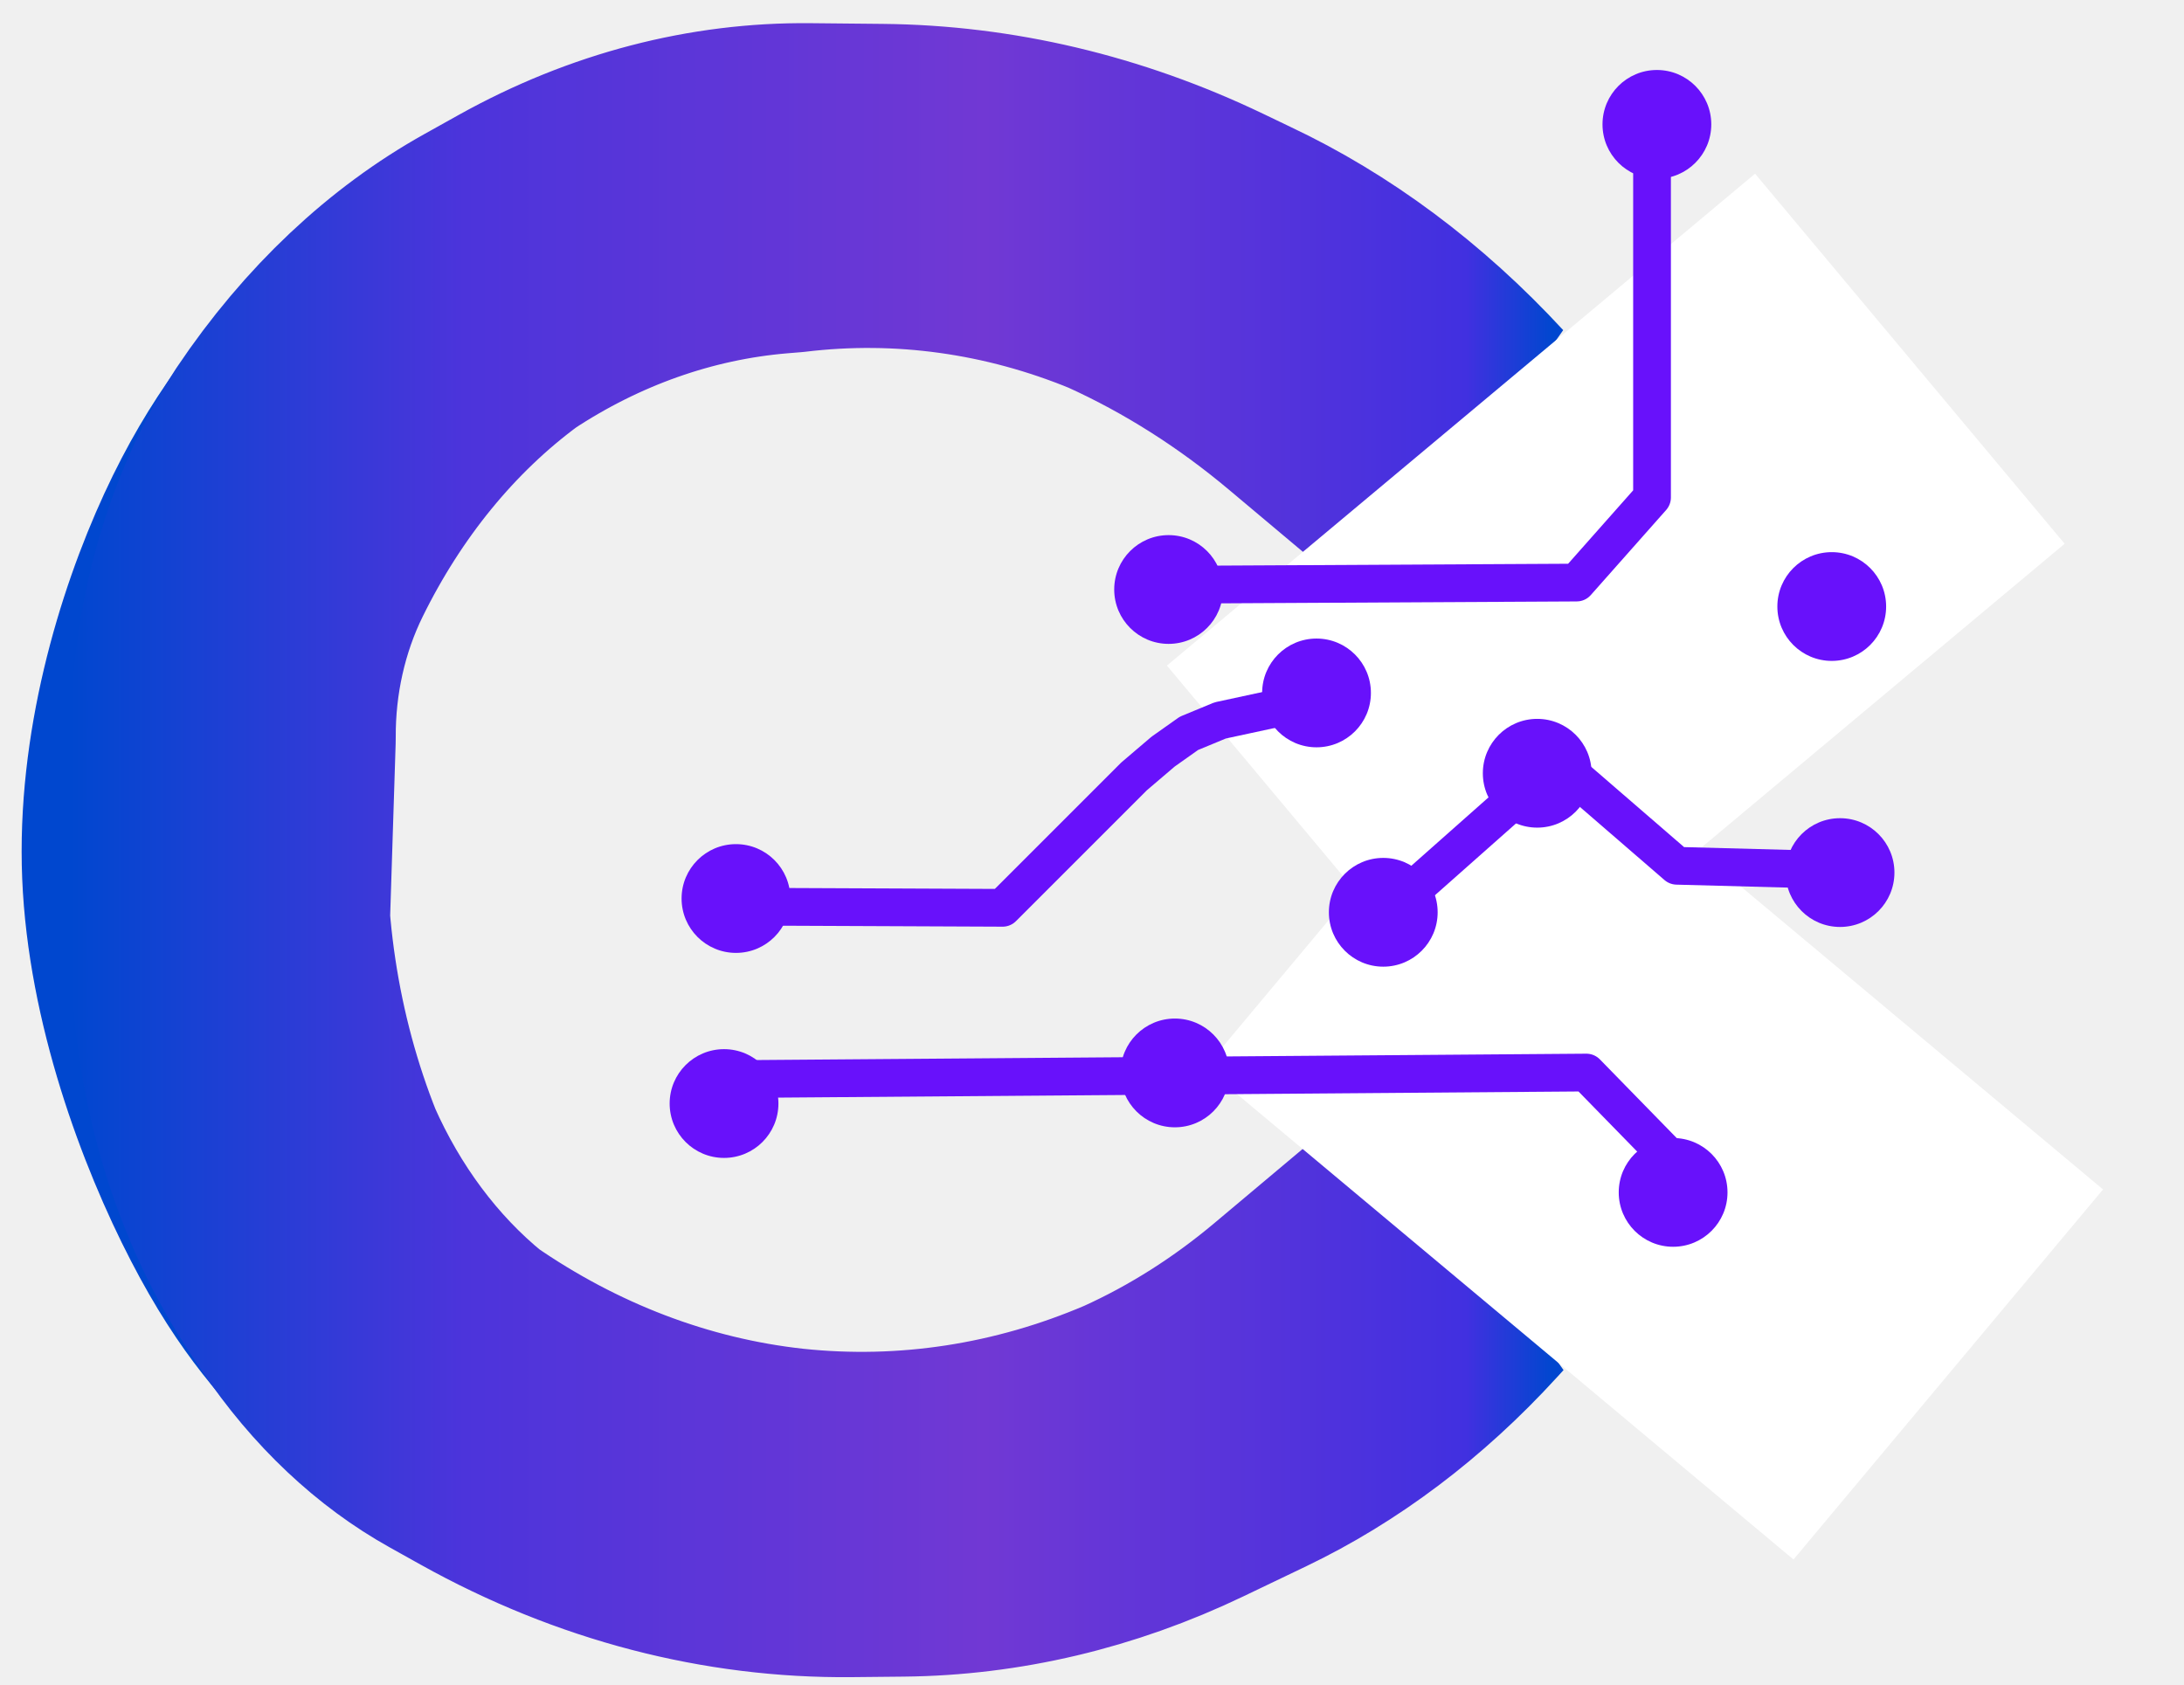
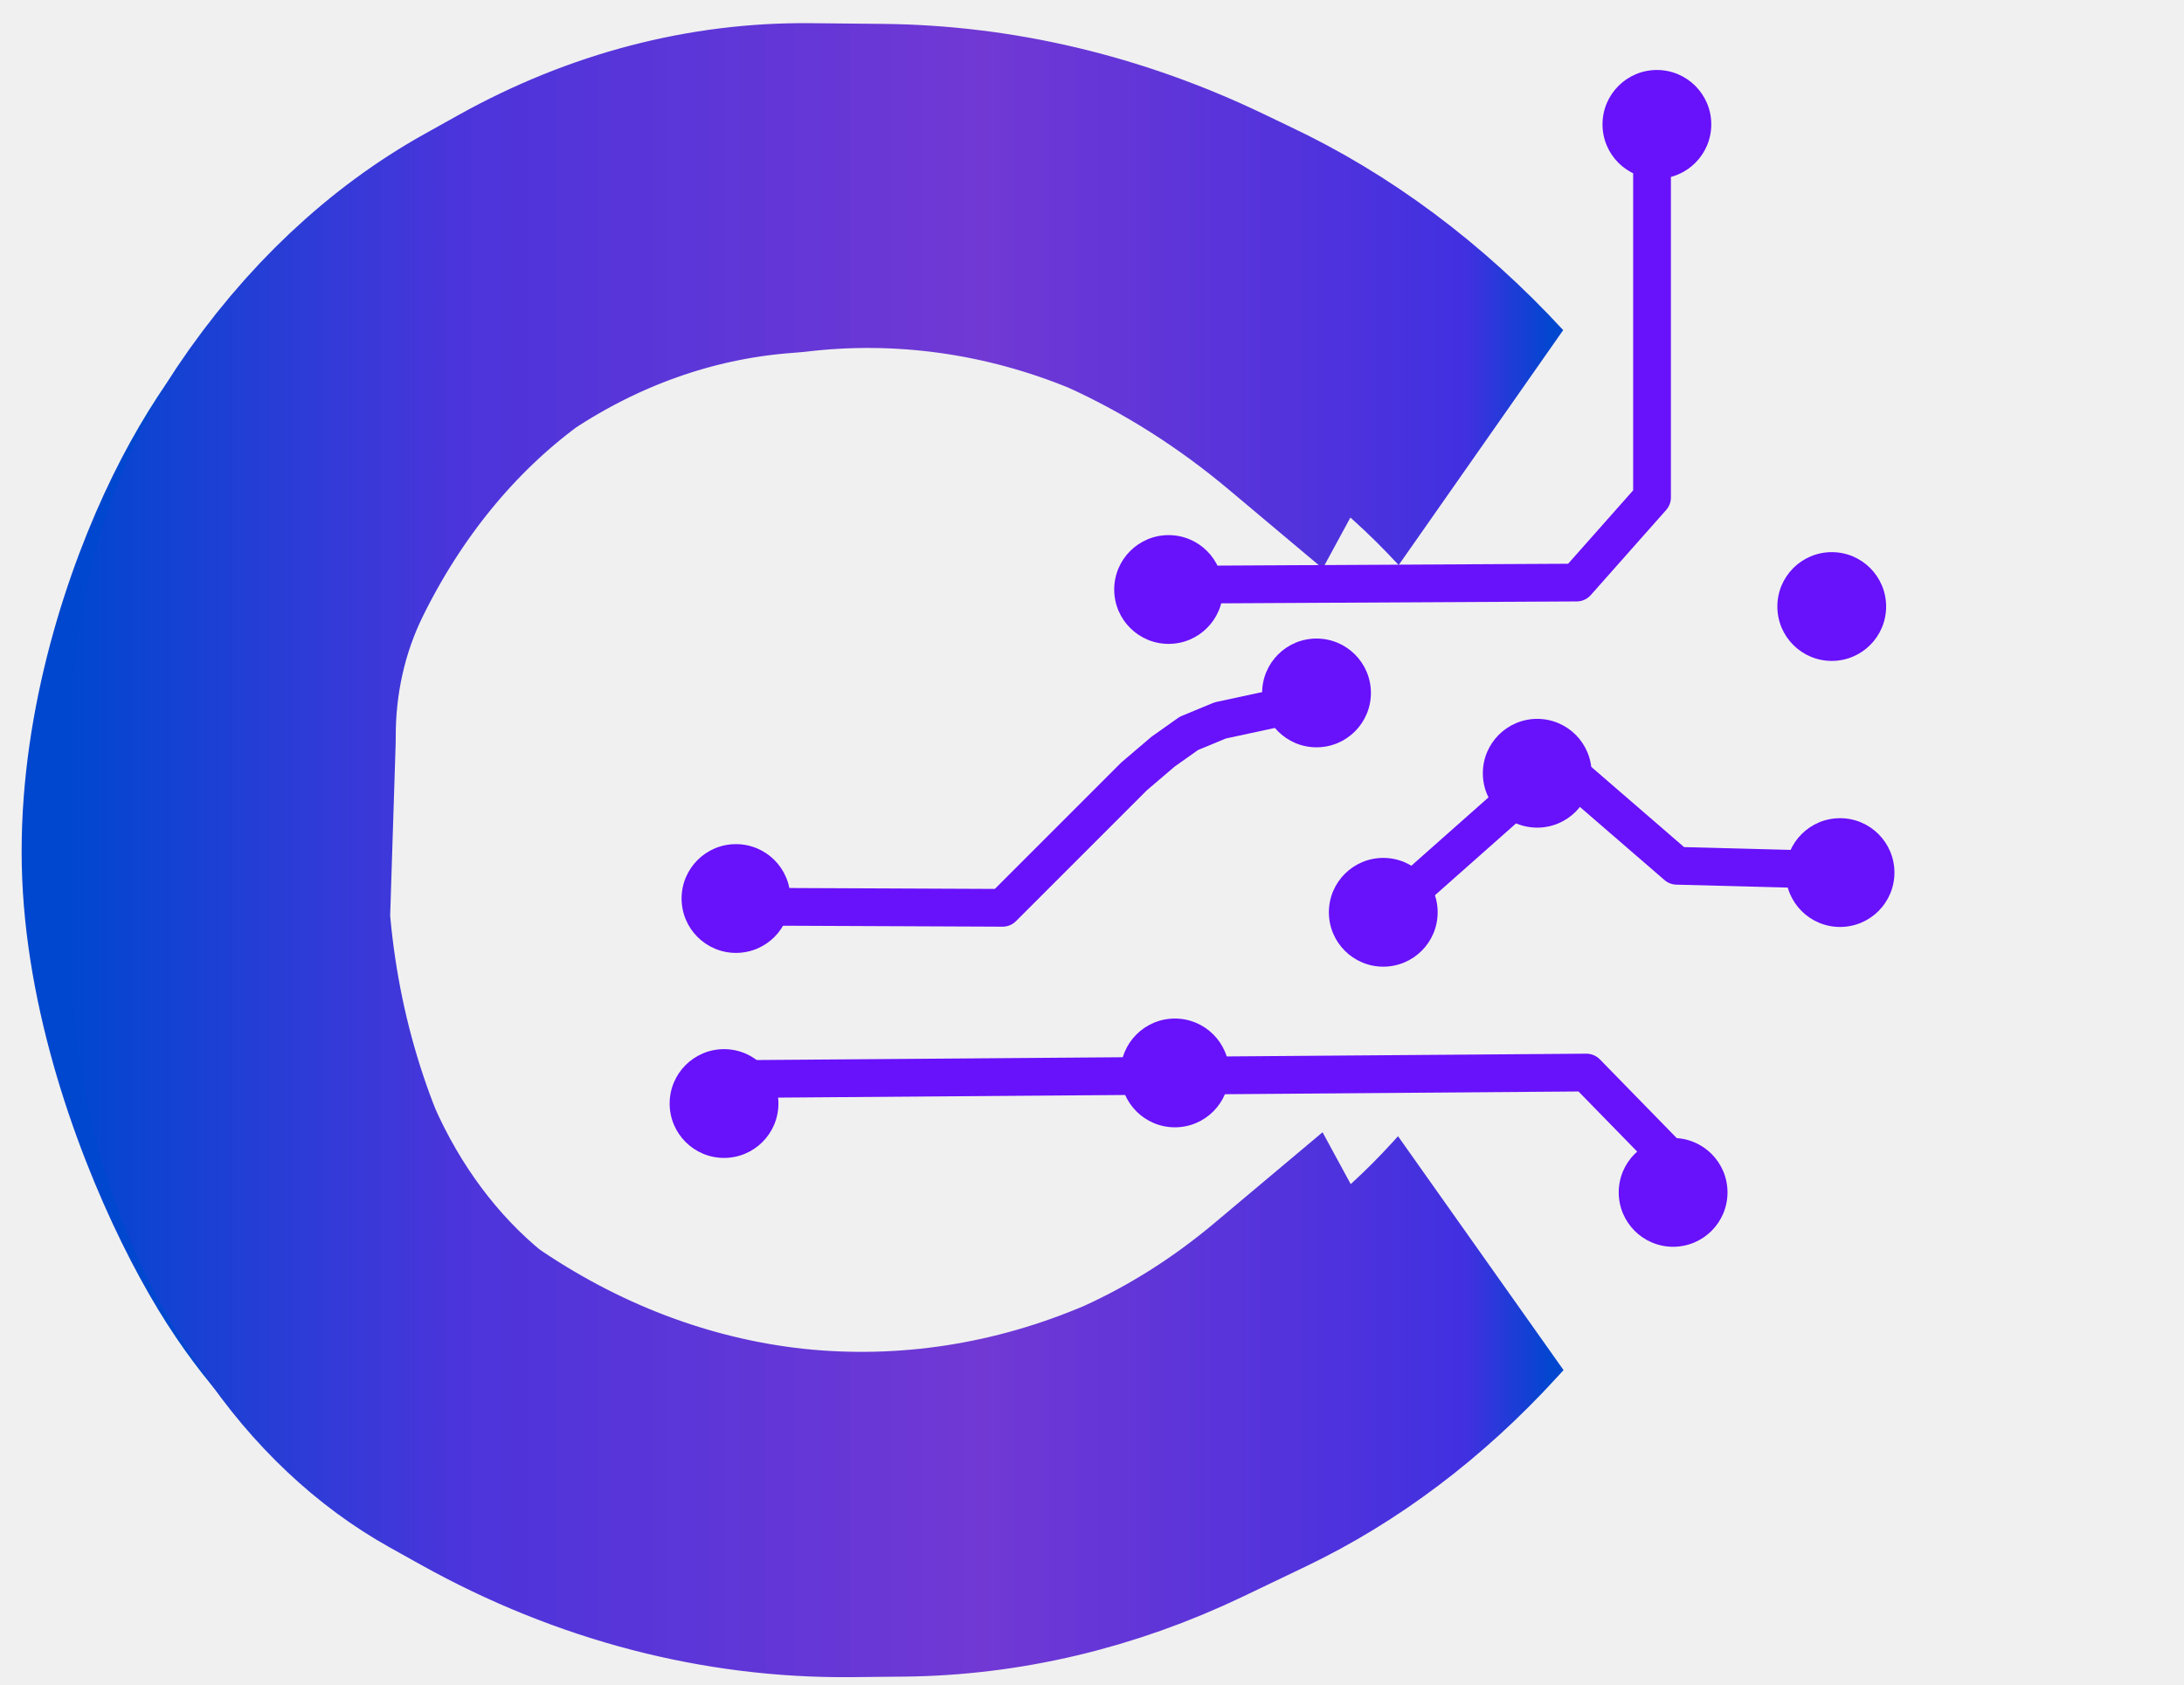
<svg xmlns="http://www.w3.org/2000/svg" xmlns:xlink="http://www.w3.org/1999/xlink" width="46.302mm" height="35.719mm" viewBox="0 0 46.302 35.719" version="1.1" id="svg1" xml:space="preserve">
  <defs id="defs1">
    <linearGradient id="linearGradient29">
      <stop style="stop-color:#0047cf;stop-opacity:1;" offset="0" id="stop30" />
      <stop style="stop-color:#4c34db;stop-opacity:1;" offset="0.264" id="stop35" />
      <stop style="stop-color:#7138d4;stop-opacity:1;" offset="0.612" id="stop34" />
      <stop style="stop-color:#4130e0;stop-opacity:1;" offset="0.935" id="stop36" />
      <stop style="stop-color:#0047cf;stop-opacity:1;" offset="0.993" id="stop33" />
    </linearGradient>
    <linearGradient xlink:href="#linearGradient29" id="linearGradient31" x1="49.249" y1="108.26" x2="88.62" y2="108.26" gradientUnits="userSpaceOnUse" spreadMethod="pad" />
  </defs>
  <g id="layer1" style="display:inline">
    <g id="use7" style="stroke:#6811fb;stroke-opacity:1" transform="matrix(1,0,0,-1,-50.41606,126.6597)">
      <path style="display:inline;fill:none;fill-opacity:1;fill-rule:evenodd;stroke:#0047cf;stroke-width:1.9;stroke-linecap:butt;stroke-linejoin:round;stroke-dasharray:none;stroke-dashoffset:0;stroke-opacity:1" d="m 55.796,97.191 c -0.986,1.138 -1.971,2.276 -2.891,4.271 -0.919,1.995 -1.772,4.848 -1.653,7.729 0.119,2.881 1.21,5.791 2.199,7.703 0.989,1.912 1.877,2.826 2.764,3.74" id="path36" transform="matrix(1,0,0,-1,0.5839804,217.2575)" />
      <path id="path23" style="fill:none;fill-opacity:1;stroke:url(#linearGradient31);stroke-width:6.6;stroke-linecap:butt;stroke-linejoin:round;stroke-dasharray:none;stroke-dashoffset:0;stroke-opacity:1" transform="matrix(0.8045683,0,0,1.000956,12.26343,0.2699796)" d="m 84.116,99.55 -2.853,-1.926 a 19.162,19.162 27.007 0 0 -4.173,-2.127 21.434,21.434 7.042 0 0 -8.789,-1.086 21.031,21.031 162.952 0 0 -8.381,2.57 11.997,11.997 132.841 0 0 -3.946,4.255 15.656,15.656 100.606 0 0 -1.58,8.438 l -0.01,0.257 M 86.439,99.724 86.271,99.576 A 18.65,18.65 31.218 0 0 80.655,96.172 L 79.001,95.535 A 22.154,22.154 10.767 0 0 71.211,94.054 l -1.365,-0.011 a 23.976,23.976 168.165 0 0 -9.992,2.094 l -0.816,0.366 a 10.542,10.542 142.858 0 0 -3.785,2.867 l -0.247,0.297 a 10.459,10.459 110.184 0 0 -2.428,6.605 l -0.028,3.109 m 31.571,7.581 -2.472,1.669 a 22.898,22.898 152.993 0 1 -4.987,2.542 20.297,20.297 173.633 0 1 -8.334,0.93 l -0.379,-0.025 a 17.35,17.35 15.886 0 1 -6.956,-1.98 15.229,15.229 44.551 0 1 -5.25,-5.168 8.117,8.117 74.425 0 1 -1.195,-4.287 l -0.161,-4.061 m 32.056,10.206 a 20.5,20.5 149.081 0 1 -6.193,3.709 l -0.731,0.282 a 25.185,25.185 169.233 0 1 -8.856,1.684 l -1.909,0.015 a 18.95,18.95 11.835 0 1 -7.898,-1.655 l -0.901,-0.404 a 14.879,14.879 37.142 0 1 -5.342,-4.046 9.16,9.16 70.764 0 1 -2.031,-5.82 l -0.031,-3.421" />
    </g>
-     <rect style="fill:#ffffff;fill-opacity:1;stroke:none;stroke-width:6.6;stroke-linecap:butt;stroke-linejoin:round;stroke-dasharray:none;stroke-dashoffset:0;stroke-opacity:1" id="rect7" width="10.229" x="-0.969" y="34.124" ry="0" height="16.256" transform="rotate(-50.09116)" />
-     <rect style="fill:#ffffff;fill-opacity:1;stroke:none;stroke-width:6.6;stroke-linecap:butt;stroke-linejoin:round;stroke-dasharray:none;stroke-dashoffset:0;stroke-opacity:1" id="rect7-6" width="10.229" x="26.697" y="9.923" ry="0" height="16.256" transform="matrix(0.641568,0.7670662,0.7670662,-0.641568,0,0)" />
-   </g>
-   <g id="layer3" style="display:inline">
    <circle style="fill:#6811fb;fill-opacity:1;stroke:none;stroke-width:6.6;stroke-linecap:butt;stroke-linejoin:round;stroke-dasharray:none;stroke-dashoffset:0;stroke-opacity:1" id="path7" cx="35.127" cy="2.637" r="1.153" />
    <circle style="fill:#6811fb;fill-opacity:1;stroke:none;stroke-width:6.6;stroke-linecap:butt;stroke-linejoin:round;stroke-dasharray:none;stroke-dashoffset:0;stroke-opacity:1" id="path7-8" cx="24.775" cy="12.499" r="1.153" />
    <circle style="fill:#6811fb;fill-opacity:1;stroke:none;stroke-width:6.6;stroke-linecap:butt;stroke-linejoin:round;stroke-dasharray:none;stroke-dashoffset:0;stroke-opacity:1" id="path7-87" cx="27.911" cy="14.692" r="1.153" />
    <circle style="fill:#6811fb;fill-opacity:1;stroke:none;stroke-width:6.6;stroke-linecap:butt;stroke-linejoin:round;stroke-dasharray:none;stroke-dashoffset:0;stroke-opacity:1" id="path7-7" cx="38.834" cy="12.86" r="1.153" />
    <circle style="fill:#6811fb;fill-opacity:1;stroke:none;stroke-width:6.6;stroke-linecap:butt;stroke-linejoin:round;stroke-dasharray:none;stroke-dashoffset:0;stroke-opacity:1" id="path7-0" cx="39.01" cy="18.501" r="1.153" />
    <circle style="fill:#6811fb;fill-opacity:1;stroke:none;stroke-width:6.6;stroke-linecap:butt;stroke-linejoin:round;stroke-dasharray:none;stroke-dashoffset:0;stroke-opacity:1" id="path7-77" cx="32.59" cy="16.395" r="1.153" />
    <circle style="fill:#6811fb;fill-opacity:1;stroke:none;stroke-width:6.6;stroke-linecap:butt;stroke-linejoin:round;stroke-dasharray:none;stroke-dashoffset:0;stroke-opacity:1" id="path7-3" cx="29.326" cy="19.343" r="1.153" />
    <circle style="fill:#6811fb;fill-opacity:1;stroke:none;stroke-width:6.6;stroke-linecap:butt;stroke-linejoin:round;stroke-dasharray:none;stroke-dashoffset:0;stroke-opacity:1" id="path7-00" cx="15.603" cy="19.051" r="1.153" />
    <circle style="fill:#6811fb;fill-opacity:1;stroke:none;stroke-width:6.6;stroke-linecap:butt;stroke-linejoin:round;stroke-dasharray:none;stroke-dashoffset:0;stroke-opacity:1" id="path7-79" cx="24.908" cy="22.749" r="1.153" />
    <circle style="fill:#6811fb;fill-opacity:1;stroke:none;stroke-width:6.6;stroke-linecap:butt;stroke-linejoin:round;stroke-dasharray:none;stroke-dashoffset:0;stroke-opacity:1" id="path7-9" cx="35.471" cy="25.282" r="1.153" />
    <circle style="fill:#6811fb;fill-opacity:1;stroke:none;stroke-width:6.6;stroke-linecap:butt;stroke-linejoin:round;stroke-dasharray:none;stroke-dashoffset:0;stroke-opacity:1" id="path7-39" cx="15.35" cy="23.398" r="1.153" />
    <path style="fill:none;fill-opacity:1;stroke:#6811fb;stroke-width:0.8;stroke-linecap:butt;stroke-linejoin:round;stroke-dasharray:none;stroke-dashoffset:0;stroke-opacity:1" d="m 35.527,24.682 -1.895,-1.941 -17.878,0.137" id="path9" />
    <path style="fill:none;fill-opacity:1;stroke:#6811fb;stroke-width:0.8;stroke-linecap:butt;stroke-linejoin:round;stroke-dasharray:none;stroke-dashoffset:0;stroke-opacity:1" d="m 15.982,19.225 5.274,0.023 2.786,-2.786 0.616,-0.525 0.548,-0.388 0.662,-0.274 1.164,-0.251" id="path10" />
    <path style="fill:none;fill-opacity:1;stroke:#6811fb;stroke-width:0.8;stroke-linecap:butt;stroke-linejoin:round;stroke-dasharray:none;stroke-dashoffset:0;stroke-opacity:1" d="M 32.604,16.462 Z" id="path11" />
    <path style="fill:none;fill-opacity:1;stroke:#6811fb;stroke-width:0.8;stroke-linecap:butt;stroke-linejoin:round;stroke-dasharray:none;stroke-dashoffset:0;stroke-opacity:1" d="m 29.75,19.042 2.603,-2.306" id="path12" />
    <path style="fill:none;fill-opacity:1;stroke:#6811fb;stroke-width:0.8;stroke-linecap:butt;stroke-linejoin:round;stroke-dasharray:none;stroke-dashoffset:0;stroke-opacity:1" d="m 33.358,16.462 2.192,1.895 3.425,0.091" id="path13" />
    <path style="fill:none;fill-opacity:1;stroke:#6811fb;stroke-width:0.8;stroke-linecap:butt;stroke-linejoin:round;stroke-dasharray:none;stroke-dashoffset:0;stroke-opacity:1" d="m 35.024,3.265 v 7.283 l -1.598,1.804 -8.631,0.046" id="path14" />
  </g>
</svg>
